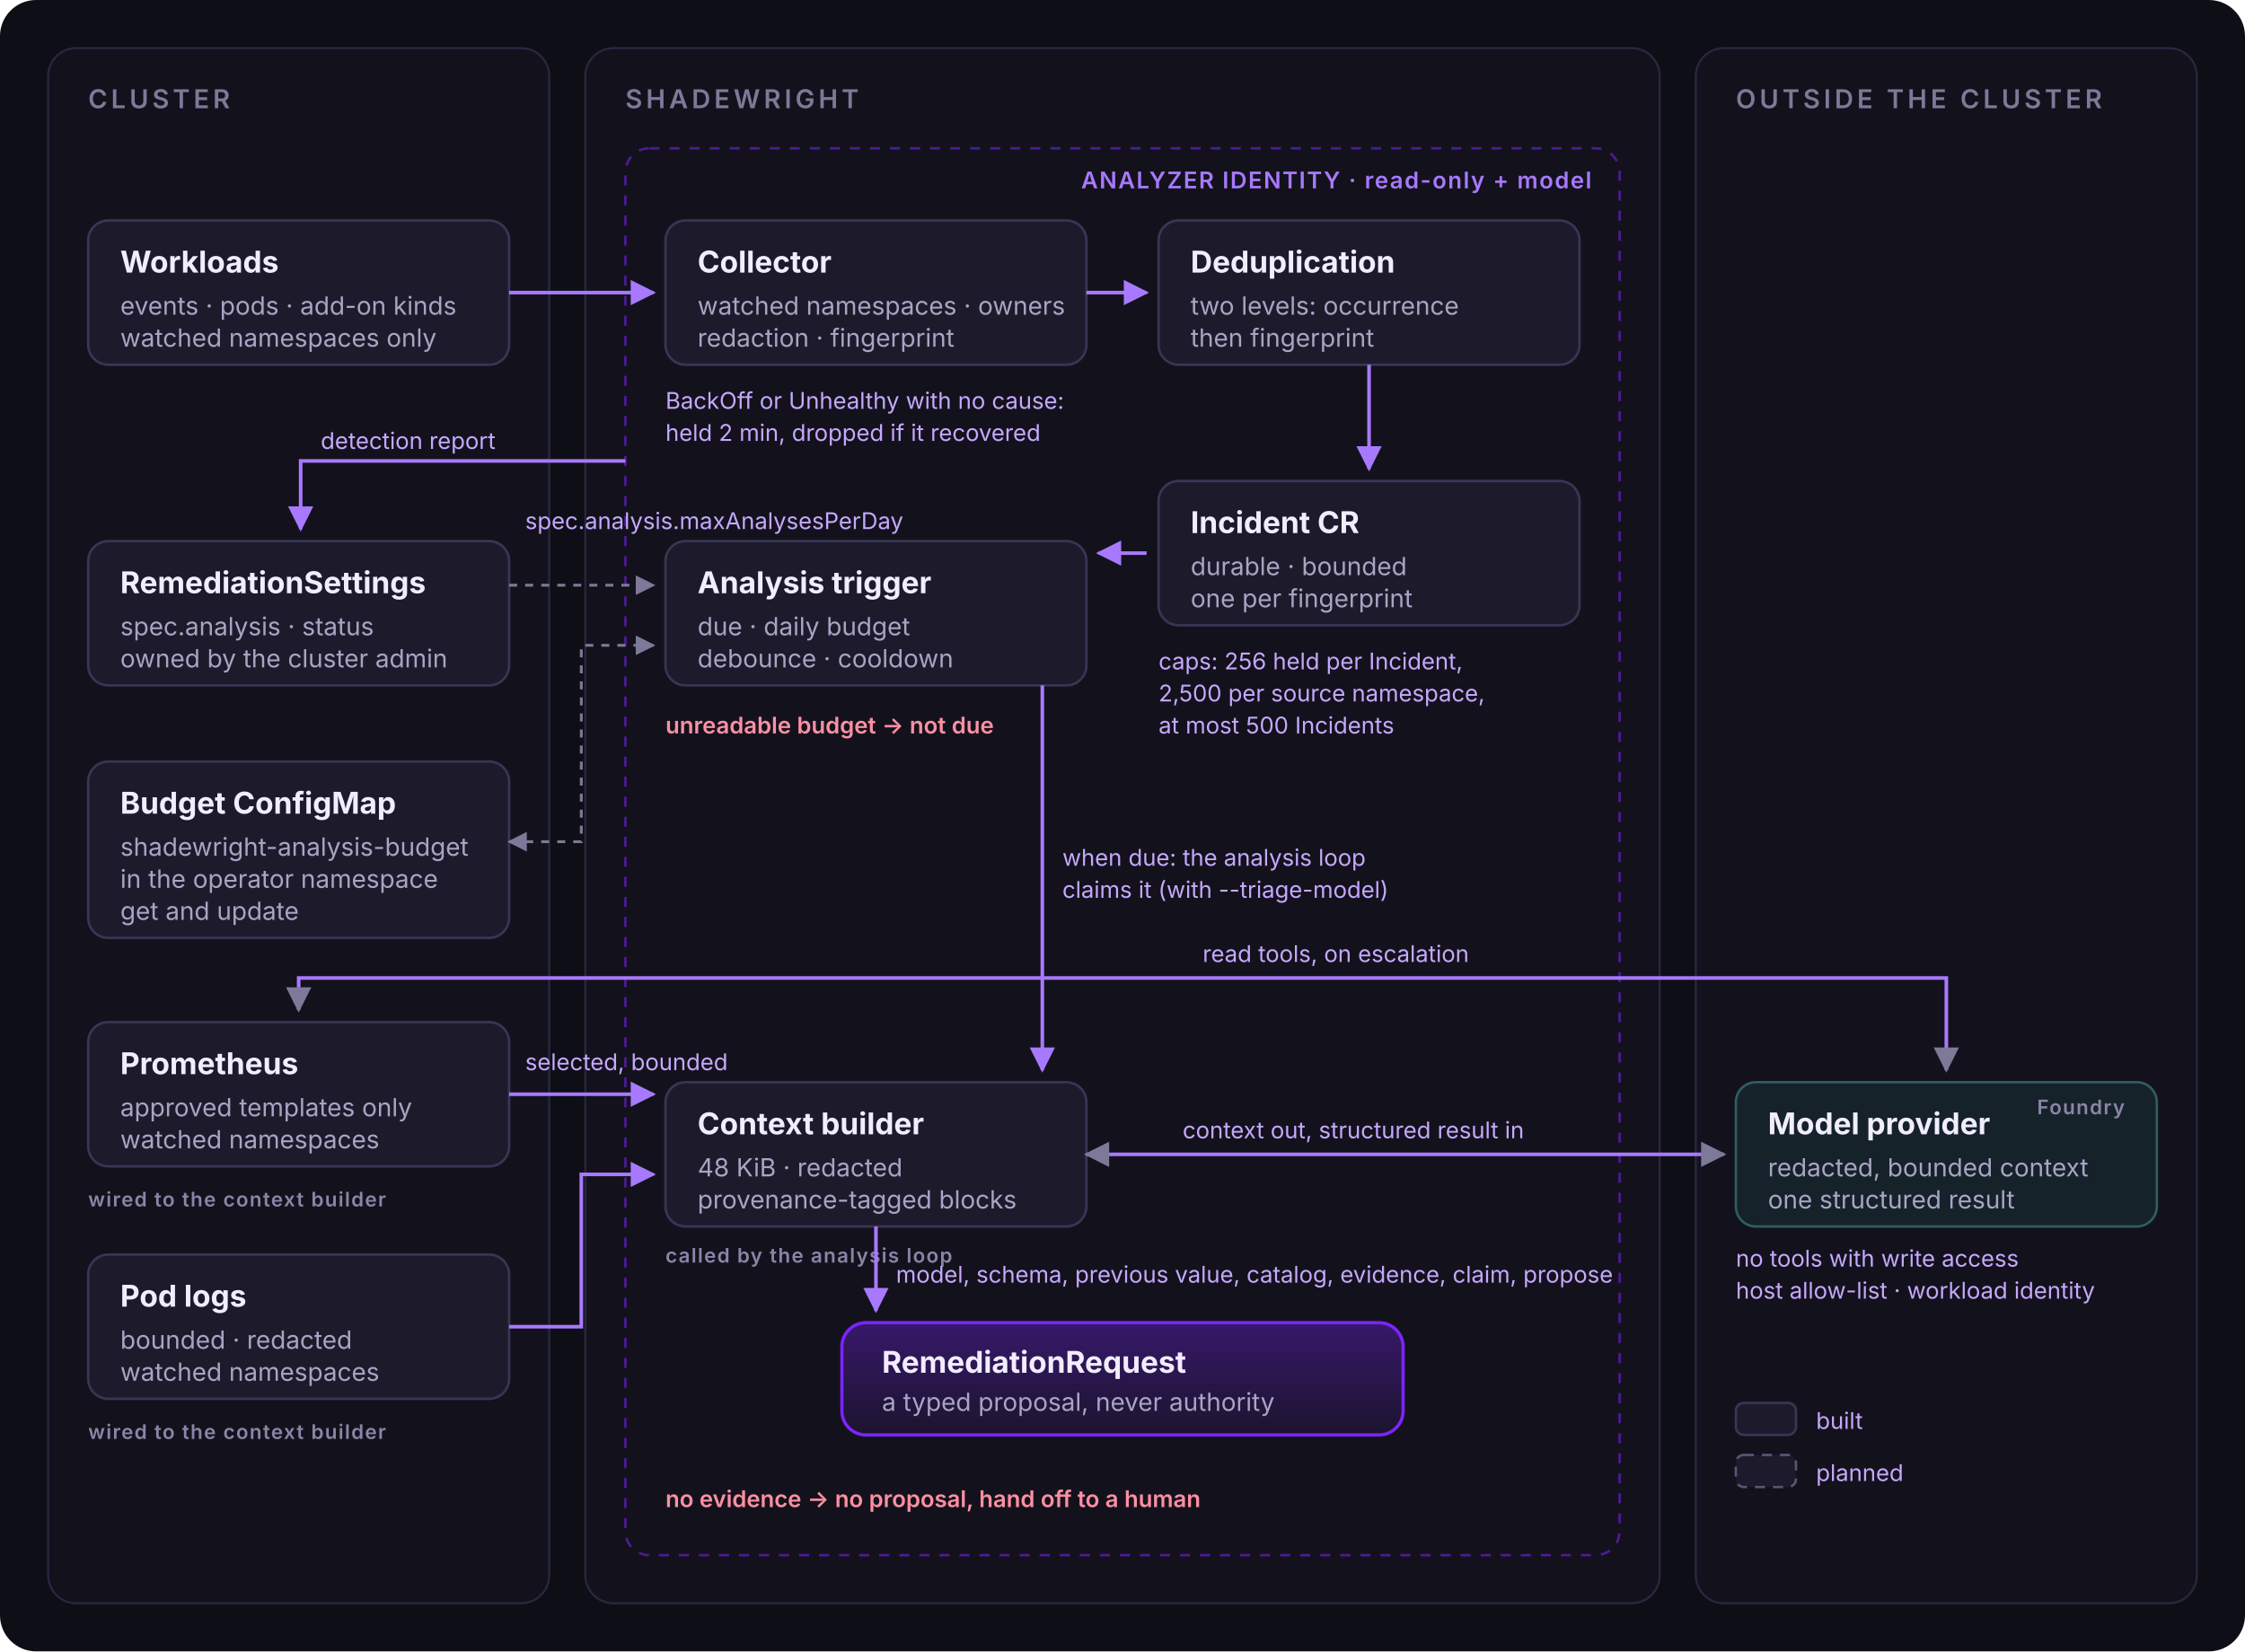
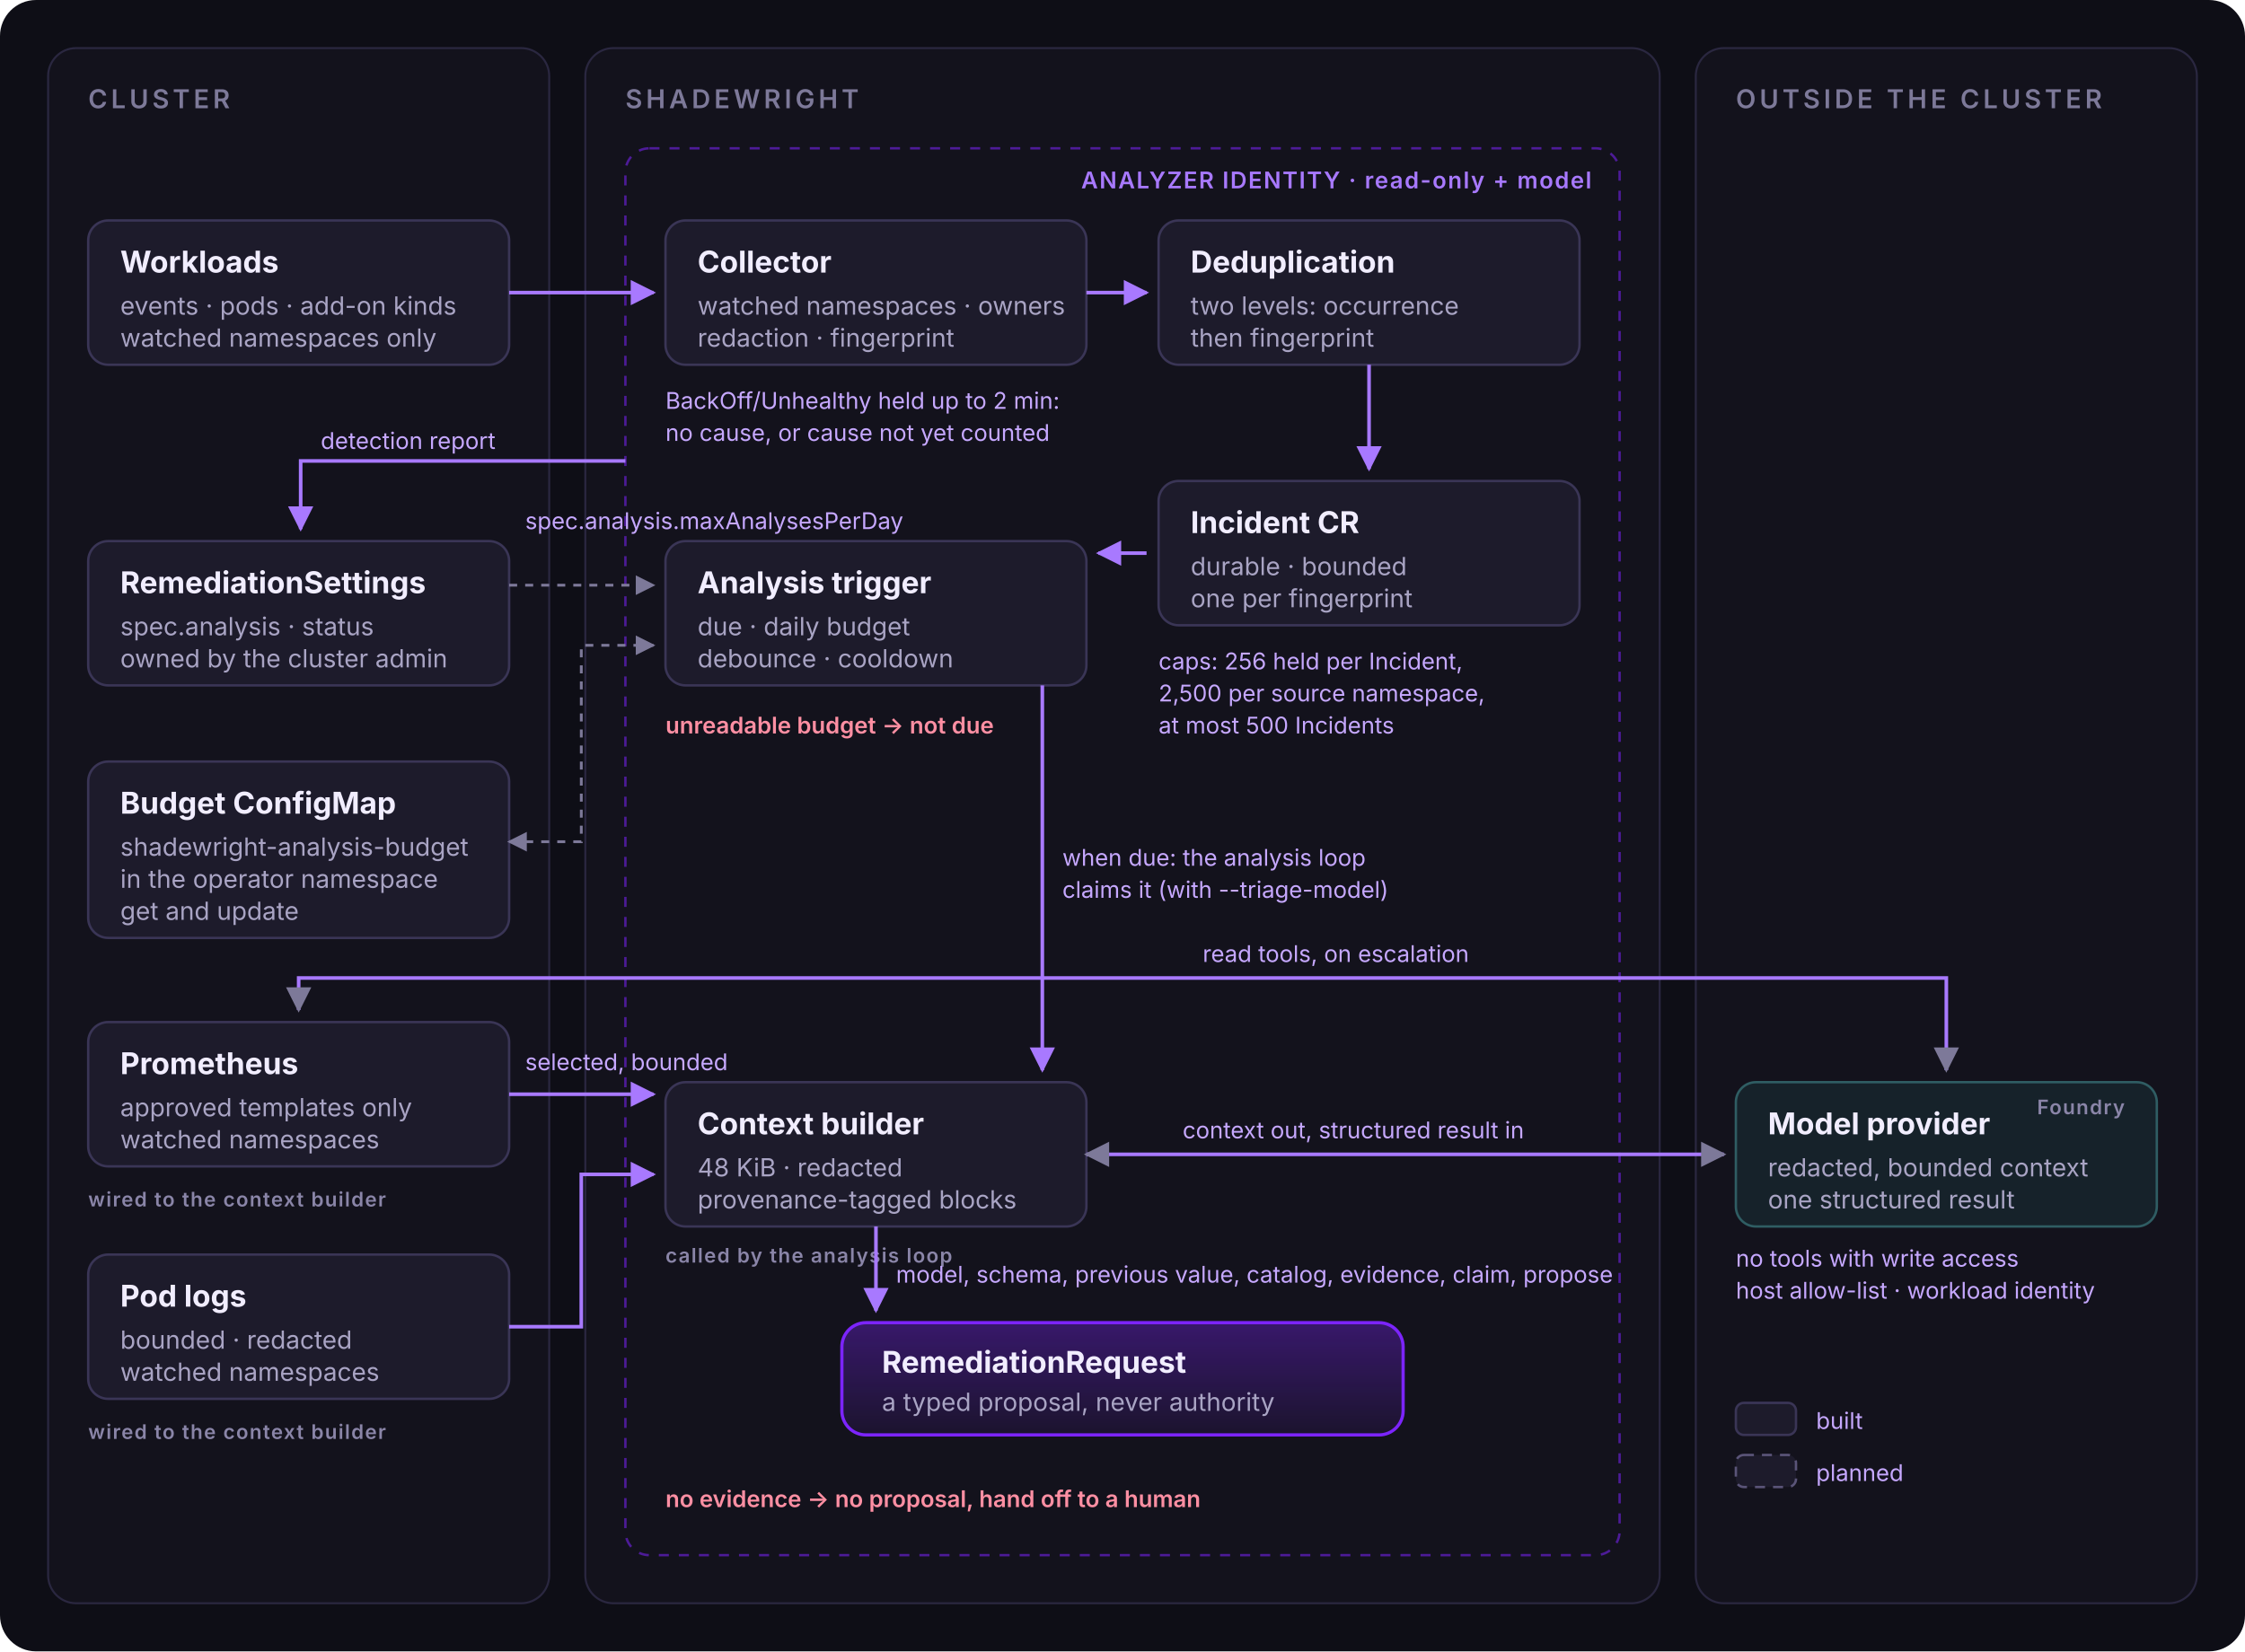
<svg xmlns="http://www.w3.org/2000/svg" viewBox="0 0 1120 824" role="img" aria-labelledby="t d" font-family="Inter, 'Segoe UI', system-ui, -apple-system, sans-serif">
  <defs>
    <marker id="a" viewBox="0 0 10 10" refX="9" refY="5" markerWidth="7" markerHeight="7" orient="auto-start-reverse">
      <path d="M0 0 10 5 0 10z" fill="#a879ff" />
    </marker>
    <marker id="m" viewBox="0 0 10 10" refX="9" refY="5" markerWidth="7" markerHeight="7" orient="auto-start-reverse">
      <path d="M0 0 10 5 0 10z" fill="#7d7999" />
    </marker>
    <linearGradient id="glow" x1="0" y1="0" x2="0" y2="1">
      <stop offset="0" stop-color="#7c24fc" stop-opacity=".35" />
      <stop offset="1" stop-color="#7c24fc" stop-opacity=".08" />
    </linearGradient>
    <style>
      .lane{fill:#13121c;stroke:#2a2740}
      .lanet{fill:#7d7999;font-size:13px;font-weight:600;letter-spacing:.14em}
      .box{fill:#1d1b2b;stroke:#3a3556;stroke-width:1.2}
      .key{fill:url(#glow);stroke:#7c24fc;stroke-width:1.6}
      .ext{fill:#16222a;stroke:#2f5d63;stroke-width:1.2}
      .pl{fill:#1d1b2b;stroke:#5a5478;stroke-width:1.2;stroke-dasharray:5 4}
      .plk{fill:url(#glow);stroke:#7c24fc;stroke-width:1.6;stroke-dasharray:6 4}
      .ple{fill:#16222a;stroke:#2f5d63;stroke-width:1.2;stroke-dasharray:5 4}
      .pn{fill:#8a85a8;font-size:10px;font-weight:600;letter-spacing:.06em}
      .h{fill:#f1edff;font-size:15px;font-weight:650}
      .s{fill:#a9a4c4;font-size:12.5px}
      .id{fill:none;stroke:#7c24fc;stroke-opacity:.55;stroke-dasharray:5 5;stroke-width:1.2}
      .idt{fill:#a879ff;font-size:11.5px;font-weight:600;letter-spacing:.06em}
      .f{stroke:#a879ff;stroke-width:1.8;fill:none}
      .fp{stroke:#a879ff;stroke-width:1.8;fill:none;stroke-dasharray:7 5}
      .r{stroke:#7d7999;stroke-width:1.4;fill:none;stroke-dasharray:4 4}
      .lbl{fill:#c6a8ff;font-size:11.5px}
      .no{fill:#ff8fa3;font-size:11.5px;font-weight:600}
    </style>
  </defs>
  <rect width="1120" height="824" rx="18" fill="#0e0e16" />
  <rect class="lane" x="24" y="24" width="250" height="776" rx="14" />
  <text class="lanet" x="44" y="54">CLUSTER</text>
  <rect class="lane" x="292" y="24" width="536" height="776" rx="14" />
  <text class="lanet" x="312" y="54">SHADEWRIGHT</text>
  <rect class="lane" x="846" y="24" width="250" height="776" rx="14" />
  <text class="lanet" x="866" y="54">OUTSIDE THE CLUSTER</text>
  <rect class="id" x="312" y="74" width="496" height="702" rx="12" />
  <text class="idt" x="794" y="94" text-anchor="end">ANALYZER IDENTITY · read-only + model</text>
  <rect class="box" x="44" y="110" width="210" height="72" rx="10" />
  <text class="h" x="60" y="136">Workloads</text>
  <text class="s" x="60" y="157">events · pods · add-on kinds</text>
  <text class="s" x="60" y="173">watched namespaces only</text>
  <text class="lbl" x="160" y="224">detection report</text>
  <rect class="box" x="44" y="270" width="210" height="72" rx="10" />
  <text class="h" x="60" y="296">RemediationSettings</text>
  <text class="s" x="60" y="317">spec.analysis · status</text>
  <text class="s" x="60" y="333">owned by the cluster admin</text>
  <rect class="box" x="44" y="380" width="210" height="88" rx="10" />
  <text class="h" x="60" y="406">Budget ConfigMap</text>
  <text class="s" x="60" y="427">shadewright-analysis-budget</text>
  <text class="s" x="60" y="443">in the operator namespace</text>
  <text class="s" x="60" y="459">get and update</text>
  <rect class="box" x="44" y="510" width="210" height="72" rx="10" />
  <text class="h" x="60" y="536">Prometheus</text>
  <text class="s" x="60" y="557">approved templates only</text>
  <text class="s" x="60" y="573">watched namespaces</text>
  <text class="pn" x="44" y="602">wired to the context builder</text>
  <rect class="box" x="44" y="626" width="210" height="72" rx="10" />
  <text class="h" x="60" y="652">Pod logs</text>
  <text class="s" x="60" y="673">bounded · redacted</text>
  <text class="s" x="60" y="689">watched namespaces</text>
  <text class="pn" x="44" y="718">wired to the context builder</text>
  <rect class="box" x="332" y="110" width="210" height="72" rx="10" />
  <text class="h" x="348" y="136">Collector</text>
  <text class="s" x="348" y="157">watched namespaces · owners</text>
  <text class="s" x="348" y="173">redaction · fingerprint</text>
-   <text class="lbl" x="332" y="204">BackOff or Unhealthy with no cause:</text>
-   <text class="lbl" x="332" y="220">held 2 min, dropped if it recovered</text>
+   <text class="lbl" x="332" y="204">BackOff/Unhealthy held up to 2 min:</text>
+   <text class="lbl" x="332" y="220">no cause, or cause not yet counted</text>
  <rect class="box" x="578" y="110" width="210" height="72" rx="10" />
  <text class="h" x="594" y="136">Deduplication</text>
  <text class="s" x="594" y="157">two levels: occurrence</text>
  <text class="s" x="594" y="173">then fingerprint</text>
  <rect class="box" x="578" y="240" width="210" height="72" rx="10" />
  <text class="h" x="594" y="266">Incident CR</text>
  <text class="s" x="594" y="287">durable · bounded</text>
  <text class="s" x="594" y="303">one per fingerprint</text>
  <text class="lbl" x="578" y="334">caps: 256 held per Incident,</text>
  <text class="lbl" x="578" y="350">2,500 per source namespace,</text>
  <text class="lbl" x="578" y="366">at most 500 Incidents</text>
  <rect class="box" x="332" y="270" width="210" height="72" rx="10" />
  <text class="h" x="348" y="296">Analysis trigger</text>
  <text class="s" x="348" y="317">due · daily budget</text>
  <text class="s" x="348" y="333">debounce · cooldown</text>
  <text class="no" x="332" y="366">unreadable budget → not due</text>
  <rect class="box" x="332" y="540" width="210" height="72" rx="10" />
  <text class="h" x="348" y="566">Context builder</text>
  <text class="s" x="348" y="587">48 KiB · redacted</text>
  <text class="s" x="348" y="603">provenance-tagged blocks</text>
  <text class="pn" x="332" y="630">called by the analysis loop</text>
  <rect class="key" x="420" y="660" width="280" height="56" rx="12" />
  <text class="h" x="440" y="685">RemediationRequest</text>
  <text class="s" x="440" y="704">a typed proposal, never authority</text>
  <rect class="ext" x="866" y="540" width="210" height="72" rx="10" />
  <text class="h" x="882" y="566">Model provider</text>
  <text class="s" x="882" y="587">redacted, bounded context</text>
  <text class="s" x="882" y="603">one structured result</text>
  <text class="pn" x="1060" y="556" text-anchor="end">Foundry</text>
  <text class="lbl" x="866" y="632">no tools with write access</text>
  <text class="lbl" x="866" y="648">host allow-list · workload identity</text>
  <rect class="box" x="866" y="700" width="30" height="16" rx="4" />
  <text class="lbl" x="906" y="713">built</text>
  <rect class="pl" x="866" y="726" width="30" height="16" rx="4" />
  <text class="lbl" x="906" y="739">planned</text>
  <path class="f" d="M254 146H326" marker-end="url(#a)" />
  <path class="f" d="M542 146H572" marker-end="url(#a)" />
  <path class="f" d="M683 182V234" marker-end="url(#a)" />
  <path class="f" d="M572 276H548" marker-end="url(#a)" />
  <path class="r" d="M254 292H326" marker-end="url(#m)" />
  <text class="lbl" x="262" y="264">spec.analysis.maxAnalysesPerDay</text>
  <path class="r" d="M254 420H290V322H326" marker-end="url(#m)" marker-start="url(#m)" />
  <path class="f" d="M312 230H150V264" marker-end="url(#a)" />
  <path class="f" d="M520 342V534" marker-end="url(#a)" />
  <text class="lbl" x="530" y="432">when due: the analysis loop</text>
  <text class="lbl" x="530" y="448">claims it (with --triage-model)</text>
  <path class="f" d="M254 546H326" marker-end="url(#a)" />
  <text class="lbl" x="262" y="534">selected, bounded</text>
  <path class="f" d="M254 662H290V586H326" marker-end="url(#a)" />
  <path class="f" d="M149 504V488H971V534" marker-end="url(#m)" marker-start="url(#m)" />
  <text class="lbl" x="600" y="480">read tools, on escalation</text>
  <path class="f" d="M542 576H860" marker-end="url(#m)" marker-start="url(#m)" />
  <text class="lbl" x="590" y="568">context out, structured result in</text>
  <path class="f" d="M437 612V654" marker-end="url(#a)" />
  <text class="lbl" x="447" y="640">model, schema, previous value, catalog, evidence, claim, propose</text>
  <text class="no" x="332" y="752">no evidence → no proposal, hand off to a human</text>
</svg>
